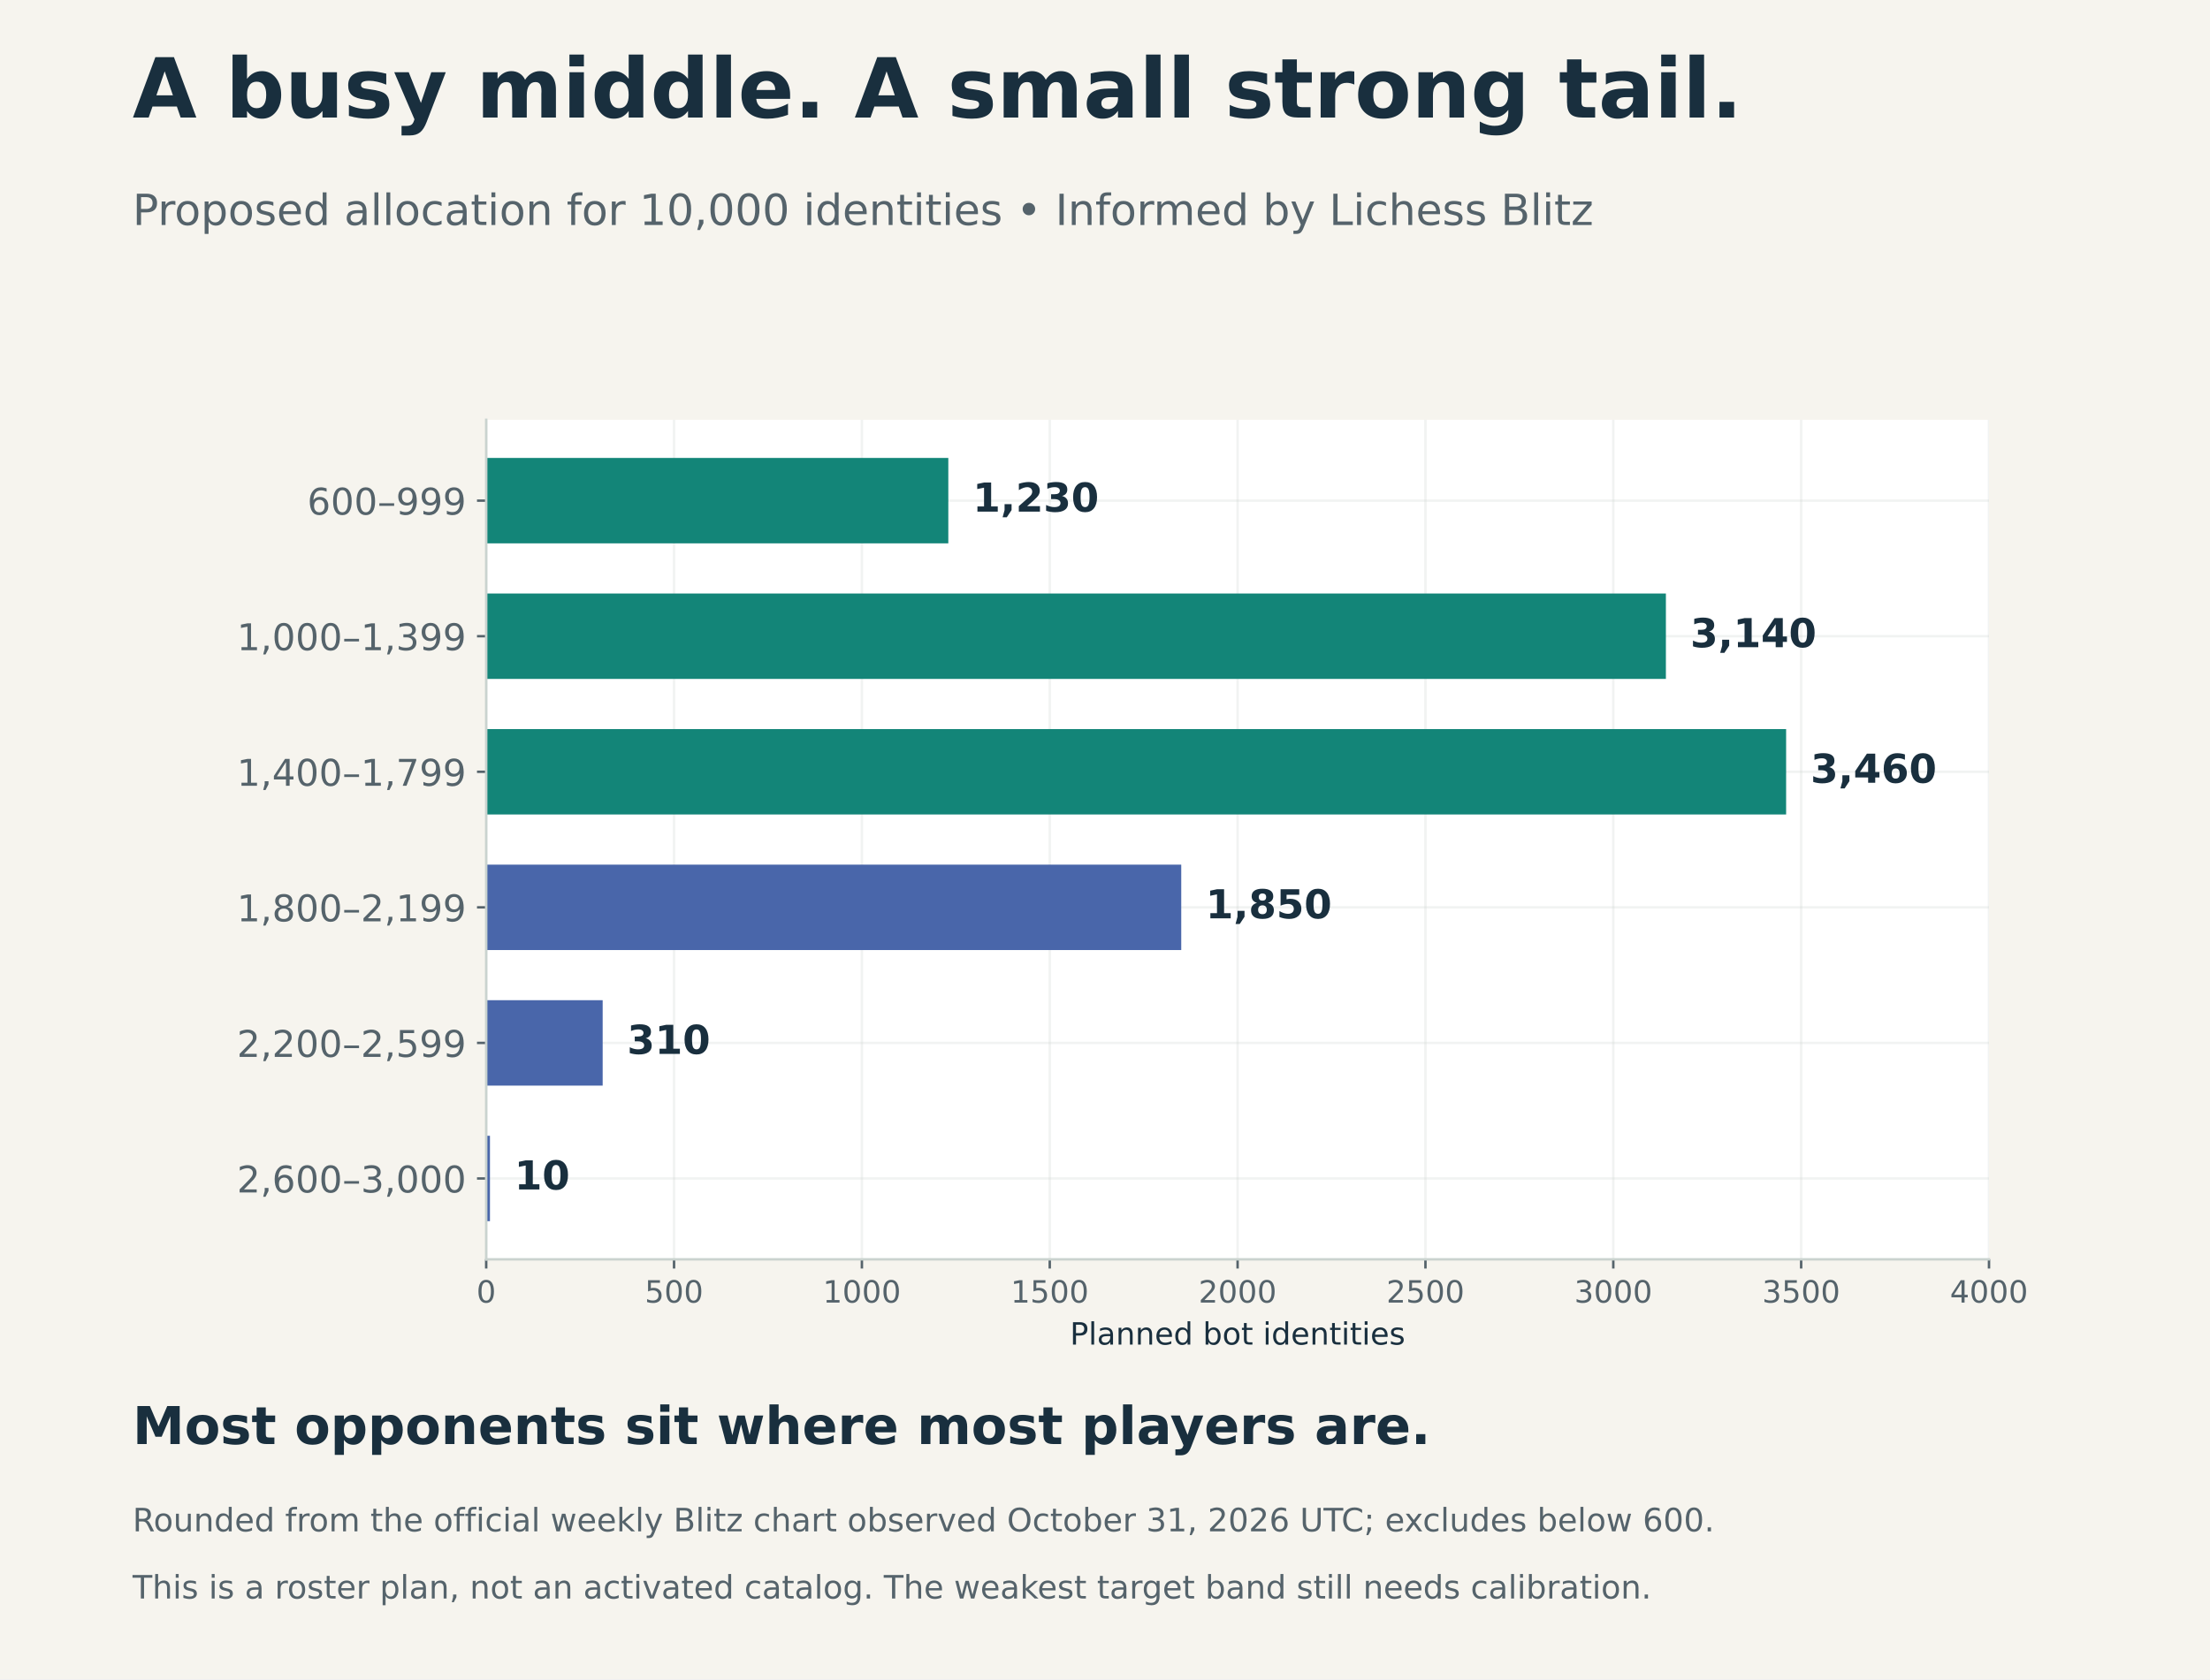
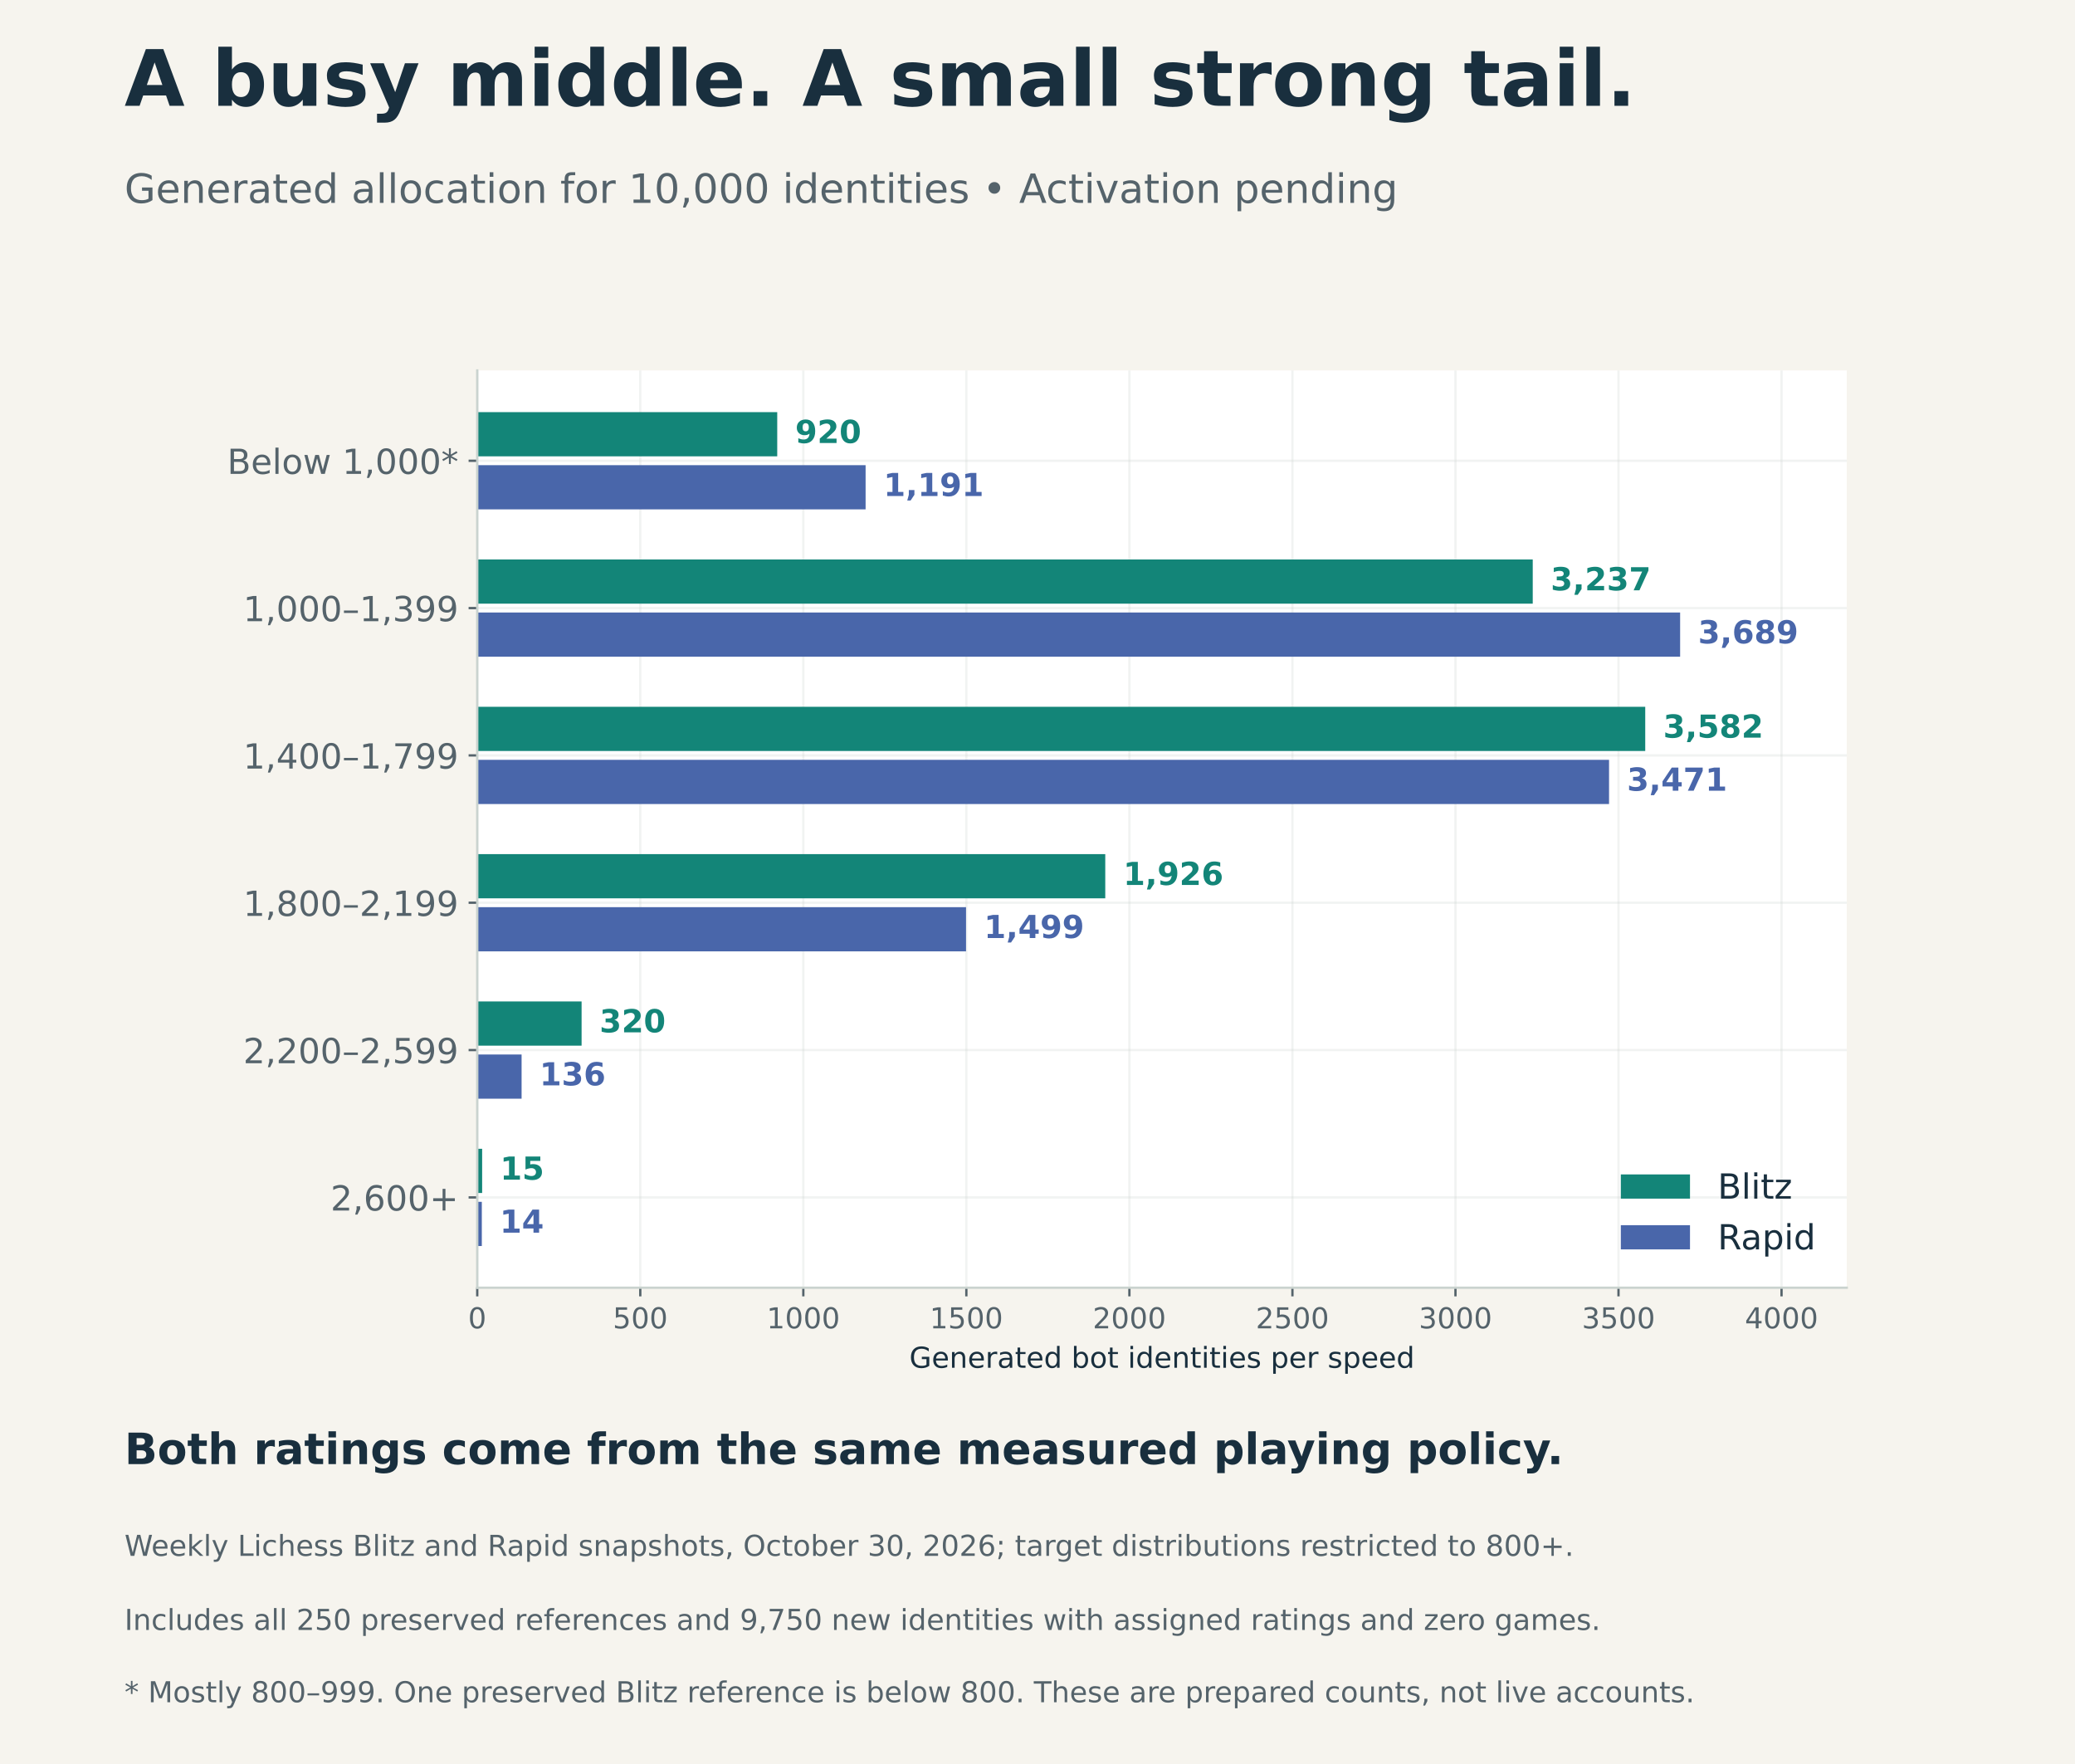
- <svg xmlns="http://www.w3.org/2000/svg" xmlns:xlink="http://www.w3.org/1999/xlink" width="720pt" height="547.2pt" viewBox="0 0 720 547.2" version="1.1">
+ <svg xmlns="http://www.w3.org/2000/svg" xmlns:xlink="http://www.w3.org/1999/xlink" width="720pt" height="612pt" viewBox="0 0 720 612" version="1.1">
  <defs>
    <style type="text/css">*{stroke-linejoin: round; stroke-linecap: butt}</style>
  </defs>
  <g id="figure_1">
    <g id="patch_1">
-       <path d="M 0 547.2 L 720 547.2 L 720 0 L 0 0 z " style="fill: #f6f4ee" />
+       <path d="M 0 612 L 720 612 L 720 0 L 0 0 z " style="fill: #f6f4ee" />
    </g>
    <g id="axes_1">
      <g id="text_1">
-         <text style="font-weight: 700; font-size: 27px; font-family: 'DejaVu Sans'; text-anchor: start; fill: #192f3e" x="43.2" y="38.304" transform="rotate(-0 43.2 38.304)">A busy middle. A small strong tail.</text>
+         <text style="font-weight: 700; font-size: 27px; font-family: 'DejaVu Sans'; text-anchor: start; fill: #192f3e" x="43.2" y="36.72" transform="rotate(-0 43.2 36.72)">A busy middle. A small strong tail.</text>
      </g>
      <g id="text_2">
-         <text style="font-size: 14px; font-family: 'DejaVu Sans'; text-anchor: start; fill: #55636b" x="43.2" y="73.325" transform="rotate(-0 43.2 73.3248)">Proposed allocation for 10,000 identities • Informed by Lichess Blitz</text>
+         <text style="font-size: 14px; font-family: 'DejaVu Sans'; text-anchor: start; fill: #55636b" x="43.2" y="70.38" transform="rotate(-0 43.2 70.38)">Generated allocation for 10,000 identities • Activation pending</text>
      </g>
      <g id="text_3">
-         <text style="font-weight: 700; font-size: 17px; font-family: 'DejaVu Sans'; text-anchor: start; fill: #192f3e" x="43.2" y="470.592" transform="rotate(-0 43.2 470.592)">Most opponents sit where most players are.</text>
+         <text style="font-weight: 700; font-size: 15px; font-family: 'DejaVu Sans'; text-anchor: start; fill: #192f3e" x="43.2" y="507.96" transform="rotate(-0 43.2 507.96)">Both ratings come from the same measured playing policy.</text>
      </g>
      <g id="text_4">
-         <text style="font-size: 10.5px; font-family: 'DejaVu Sans'; text-anchor: start; fill: #55636b" x="43.2" y="499.046" transform="rotate(-0 43.2 499.0464)">Rounded from the official weekly Blitz chart observed October 31, 2026 UTC; excludes below 600.</text>
+         <text style="font-size: 10px; font-family: 'DejaVu Sans'; text-anchor: start; fill: #55636b" x="43.2" y="539.784" transform="rotate(-0 43.2 539.784)">Weekly Lichess Blitz and Rapid snapshots, October 30, 2026; target distributions restricted to 800+.</text>
      </g>
      <g id="text_5">
-         <text style="font-size: 10.5px; font-family: 'DejaVu Sans'; text-anchor: start; fill: #55636b" x="43.2" y="520.934" transform="rotate(-0 43.2 520.9344)">This is a roster plan, not an activated catalog. The weakest target band still needs calibration.</text>
+         <text style="font-size: 10px; font-family: 'DejaVu Sans'; text-anchor: start; fill: #55636b" x="43.2" y="565.488" transform="rotate(-0 43.2 565.488)">Includes all 250 preserved references and 9,750 new identities with assigned ratings and zero games.</text>
+       </g>
+       <g id="text_6">
+         <text style="font-size: 10px; font-family: 'DejaVu Sans'; text-anchor: start; fill: #55636b" x="43.2" y="590.58" transform="rotate(-0 43.2 590.58)">* Mostly 800–999. One preserved Blitz reference is below 800. These are prepared counts, not live accounts.</text>
      </g>
    </g>
    <g id="axes_2">
      <g id="patch_2">
-         <path d="M 158.4 410.4 L 648 410.4 L 648 136.8 L 158.4 136.8 z " style="fill: #ffffff" />
+         <path d="M 165.6 446.76 L 640.8 446.76 L 640.8 128.52 L 165.6 128.52 z " style="fill: #ffffff" />
      </g>
      <g id="matplotlib.axis_1">
        <g id="xtick_1">
          <g id="line2d_1">
-             <path d="M 158.4 410.4 L 158.4 136.8 " clip-path="url(#p54db42e8e2)" style="fill: none; stroke: #cad3cf; stroke-opacity: 0.25; stroke-width: 0.8; stroke-linecap: square" />
+             <path d="M 165.6 446.76 L 165.6 128.52 " clip-path="url(#p8f892c61cd)" style="fill: none; stroke: #cad3cf; stroke-opacity: 0.25; stroke-width: 0.8; stroke-linecap: square" />
          </g>
          <g id="line2d_2">
            <defs>
              <path id="m06155562d4" d="M 0 0 L 0 3 " style="stroke: #55636b; stroke-width: 0.8" />
            </defs>
            <g>
-               <use xlink:href="#m06155562d4" x="158.4" y="410.4" style="fill: #55636b; stroke: #55636b; stroke-width: 0.8" />
-             </g>
-           </g>
-           <g id="text_6">
-             <text style="font-size: 10px; font-family: 'DejaVu Sans'; text-anchor: middle; fill: #55636b" x="158.4" y="424.498" transform="rotate(-0 158.4 424.4984)">0</text>
+               <use xlink:href="#m06155562d4" x="165.6" y="446.76" style="fill: #55636b; stroke: #55636b; stroke-width: 0.8" />
+             </g>
+           </g>
+           <g id="text_7">
+             <text style="font-size: 10px; font-family: 'DejaVu Sans'; text-anchor: middle; fill: #55636b" x="165.6" y="460.858" transform="rotate(-0 165.6 460.8584)">0</text>
          </g>
        </g>
        <g id="xtick_2">
          <g id="line2d_3">
-             <path d="M 219.6 410.4 L 219.6 136.8 " clip-path="url(#p54db42e8e2)" style="fill: none; stroke: #cad3cf; stroke-opacity: 0.25; stroke-width: 0.8; stroke-linecap: square" />
+             <path d="M 222.171 446.76 L 222.171 128.52 " clip-path="url(#p8f892c61cd)" style="fill: none; stroke: #cad3cf; stroke-opacity: 0.25; stroke-width: 0.8; stroke-linecap: square" />
          </g>
          <g id="line2d_4">
            <g>
-               <use xlink:href="#m06155562d4" x="219.6" y="410.4" style="fill: #55636b; stroke: #55636b; stroke-width: 0.8" />
-             </g>
-           </g>
-           <g id="text_7">
-             <text style="font-size: 10px; font-family: 'DejaVu Sans'; text-anchor: middle; fill: #55636b" x="219.6" y="424.498" transform="rotate(-0 219.6 424.4984)">500</text>
+               <use xlink:href="#m06155562d4" x="222.171" y="446.76" style="fill: #55636b; stroke: #55636b; stroke-width: 0.8" />
+             </g>
+           </g>
+           <g id="text_8">
+             <text style="font-size: 10px; font-family: 'DejaVu Sans'; text-anchor: middle; fill: #55636b" x="222.171" y="460.858" transform="rotate(-0 222.1714 460.8584)">500</text>
          </g>
        </g>
        <g id="xtick_3">
          <g id="line2d_5">
-             <path d="M 280.8 410.4 L 280.8 136.8 " clip-path="url(#p54db42e8e2)" style="fill: none; stroke: #cad3cf; stroke-opacity: 0.25; stroke-width: 0.8; stroke-linecap: square" />
+             <path d="M 278.743 446.76 L 278.743 128.52 " clip-path="url(#p8f892c61cd)" style="fill: none; stroke: #cad3cf; stroke-opacity: 0.25; stroke-width: 0.8; stroke-linecap: square" />
          </g>
          <g id="line2d_6">
            <g>
-               <use xlink:href="#m06155562d4" x="280.8" y="410.4" style="fill: #55636b; stroke: #55636b; stroke-width: 0.8" />
-             </g>
-           </g>
-           <g id="text_8">
-             <text style="font-size: 10px; font-family: 'DejaVu Sans'; text-anchor: middle; fill: #55636b" x="280.8" y="424.498" transform="rotate(-0 280.8 424.4984)">1000</text>
+               <use xlink:href="#m06155562d4" x="278.743" y="446.76" style="fill: #55636b; stroke: #55636b; stroke-width: 0.8" />
+             </g>
+           </g>
+           <g id="text_9">
+             <text style="font-size: 10px; font-family: 'DejaVu Sans'; text-anchor: middle; fill: #55636b" x="278.743" y="460.858" transform="rotate(-0 278.7429 460.8584)">1000</text>
          </g>
        </g>
        <g id="xtick_4">
          <g id="line2d_7">
-             <path d="M 342 410.4 L 342 136.8 " clip-path="url(#p54db42e8e2)" style="fill: none; stroke: #cad3cf; stroke-opacity: 0.25; stroke-width: 0.8; stroke-linecap: square" />
+             <path d="M 335.314 446.76 L 335.314 128.52 " clip-path="url(#p8f892c61cd)" style="fill: none; stroke: #cad3cf; stroke-opacity: 0.25; stroke-width: 0.8; stroke-linecap: square" />
          </g>
          <g id="line2d_8">
            <g>
-               <use xlink:href="#m06155562d4" x="342" y="410.4" style="fill: #55636b; stroke: #55636b; stroke-width: 0.8" />
-             </g>
-           </g>
-           <g id="text_9">
-             <text style="font-size: 10px; font-family: 'DejaVu Sans'; text-anchor: middle; fill: #55636b" x="342" y="424.498" transform="rotate(-0 342 424.4984)">1500</text>
+               <use xlink:href="#m06155562d4" x="335.314" y="446.76" style="fill: #55636b; stroke: #55636b; stroke-width: 0.8" />
+             </g>
+           </g>
+           <g id="text_10">
+             <text style="font-size: 10px; font-family: 'DejaVu Sans'; text-anchor: middle; fill: #55636b" x="335.314" y="460.858" transform="rotate(-0 335.3143 460.8584)">1500</text>
          </g>
        </g>
        <g id="xtick_5">
          <g id="line2d_9">
-             <path d="M 403.2 410.4 L 403.2 136.8 " clip-path="url(#p54db42e8e2)" style="fill: none; stroke: #cad3cf; stroke-opacity: 0.25; stroke-width: 0.8; stroke-linecap: square" />
+             <path d="M 391.886 446.76 L 391.886 128.52 " clip-path="url(#p8f892c61cd)" style="fill: none; stroke: #cad3cf; stroke-opacity: 0.25; stroke-width: 0.8; stroke-linecap: square" />
          </g>
          <g id="line2d_10">
            <g>
-               <use xlink:href="#m06155562d4" x="403.2" y="410.4" style="fill: #55636b; stroke: #55636b; stroke-width: 0.8" />
-             </g>
-           </g>
-           <g id="text_10">
-             <text style="font-size: 10px; font-family: 'DejaVu Sans'; text-anchor: middle; fill: #55636b" x="403.2" y="424.498" transform="rotate(-0 403.2 424.4984)">2000</text>
+               <use xlink:href="#m06155562d4" x="391.886" y="446.76" style="fill: #55636b; stroke: #55636b; stroke-width: 0.8" />
+             </g>
+           </g>
+           <g id="text_11">
+             <text style="font-size: 10px; font-family: 'DejaVu Sans'; text-anchor: middle; fill: #55636b" x="391.886" y="460.858" transform="rotate(-0 391.8857 460.8584)">2000</text>
          </g>
        </g>
        <g id="xtick_6">
          <g id="line2d_11">
-             <path d="M 464.4 410.4 L 464.4 136.8 " clip-path="url(#p54db42e8e2)" style="fill: none; stroke: #cad3cf; stroke-opacity: 0.25; stroke-width: 0.8; stroke-linecap: square" />
+             <path d="M 448.457 446.76 L 448.457 128.52 " clip-path="url(#p8f892c61cd)" style="fill: none; stroke: #cad3cf; stroke-opacity: 0.25; stroke-width: 0.8; stroke-linecap: square" />
          </g>
          <g id="line2d_12">
            <g>
-               <use xlink:href="#m06155562d4" x="464.4" y="410.4" style="fill: #55636b; stroke: #55636b; stroke-width: 0.8" />
-             </g>
-           </g>
-           <g id="text_11">
-             <text style="font-size: 10px; font-family: 'DejaVu Sans'; text-anchor: middle; fill: #55636b" x="464.4" y="424.498" transform="rotate(-0 464.4 424.4984)">2500</text>
+               <use xlink:href="#m06155562d4" x="448.457" y="446.76" style="fill: #55636b; stroke: #55636b; stroke-width: 0.8" />
+             </g>
+           </g>
+           <g id="text_12">
+             <text style="font-size: 10px; font-family: 'DejaVu Sans'; text-anchor: middle; fill: #55636b" x="448.457" y="460.858" transform="rotate(-0 448.4571 460.8584)">2500</text>
          </g>
        </g>
        <g id="xtick_7">
          <g id="line2d_13">
-             <path d="M 525.6 410.4 L 525.6 136.8 " clip-path="url(#p54db42e8e2)" style="fill: none; stroke: #cad3cf; stroke-opacity: 0.25; stroke-width: 0.8; stroke-linecap: square" />
+             <path d="M 505.029 446.76 L 505.029 128.52 " clip-path="url(#p8f892c61cd)" style="fill: none; stroke: #cad3cf; stroke-opacity: 0.25; stroke-width: 0.8; stroke-linecap: square" />
          </g>
          <g id="line2d_14">
            <g>
-               <use xlink:href="#m06155562d4" x="525.6" y="410.4" style="fill: #55636b; stroke: #55636b; stroke-width: 0.8" />
-             </g>
-           </g>
-           <g id="text_12">
-             <text style="font-size: 10px; font-family: 'DejaVu Sans'; text-anchor: middle; fill: #55636b" x="525.6" y="424.498" transform="rotate(-0 525.6 424.4984)">3000</text>
+               <use xlink:href="#m06155562d4" x="505.029" y="446.76" style="fill: #55636b; stroke: #55636b; stroke-width: 0.8" />
+             </g>
+           </g>
+           <g id="text_13">
+             <text style="font-size: 10px; font-family: 'DejaVu Sans'; text-anchor: middle; fill: #55636b" x="505.029" y="460.858" transform="rotate(-0 505.0286 460.8584)">3000</text>
          </g>
        </g>
        <g id="xtick_8">
          <g id="line2d_15">
-             <path d="M 586.8 410.4 L 586.8 136.8 " clip-path="url(#p54db42e8e2)" style="fill: none; stroke: #cad3cf; stroke-opacity: 0.25; stroke-width: 0.8; stroke-linecap: square" />
+             <path d="M 561.6 446.76 L 561.6 128.52 " clip-path="url(#p8f892c61cd)" style="fill: none; stroke: #cad3cf; stroke-opacity: 0.25; stroke-width: 0.8; stroke-linecap: square" />
          </g>
          <g id="line2d_16">
            <g>
-               <use xlink:href="#m06155562d4" x="586.8" y="410.4" style="fill: #55636b; stroke: #55636b; stroke-width: 0.8" />
-             </g>
-           </g>
-           <g id="text_13">
-             <text style="font-size: 10px; font-family: 'DejaVu Sans'; text-anchor: middle; fill: #55636b" x="586.8" y="424.498" transform="rotate(-0 586.8 424.4984)">3500</text>
+               <use xlink:href="#m06155562d4" x="561.6" y="446.76" style="fill: #55636b; stroke: #55636b; stroke-width: 0.8" />
+             </g>
+           </g>
+           <g id="text_14">
+             <text style="font-size: 10px; font-family: 'DejaVu Sans'; text-anchor: middle; fill: #55636b" x="561.6" y="460.858" transform="rotate(-0 561.6 460.8584)">3500</text>
          </g>
        </g>
        <g id="xtick_9">
          <g id="line2d_17">
-             <path d="M 648 410.4 L 648 136.8 " clip-path="url(#p54db42e8e2)" style="fill: none; stroke: #cad3cf; stroke-opacity: 0.25; stroke-width: 0.8; stroke-linecap: square" />
+             <path d="M 618.171 446.76 L 618.171 128.52 " clip-path="url(#p8f892c61cd)" style="fill: none; stroke: #cad3cf; stroke-opacity: 0.25; stroke-width: 0.8; stroke-linecap: square" />
          </g>
          <g id="line2d_18">
            <g>
-               <use xlink:href="#m06155562d4" x="648" y="410.4" style="fill: #55636b; stroke: #55636b; stroke-width: 0.8" />
-             </g>
-           </g>
-           <g id="text_14">
-             <text style="font-size: 10px; font-family: 'DejaVu Sans'; text-anchor: middle; fill: #55636b" x="648" y="424.498" transform="rotate(-0 648 424.4984)">4000</text>
-           </g>
-         </g>
-         <g id="text_15">
-           <text style="font-size: 10px; font-family: 'DejaVu Sans'; text-anchor: middle; fill: #192f3e" x="403.2" y="438.177" transform="rotate(-0 403.2 438.1766)">Planned bot identities</text>
+               <use xlink:href="#m06155562d4" x="618.171" y="446.76" style="fill: #55636b; stroke: #55636b; stroke-width: 0.8" />
+             </g>
+           </g>
+           <g id="text_15">
+             <text style="font-size: 10px; font-family: 'DejaVu Sans'; text-anchor: middle; fill: #55636b" x="618.171" y="460.858" transform="rotate(-0 618.1714 460.8584)">4000</text>
+           </g>
+         </g>
+         <g id="text_16">
+           <text style="font-size: 10px; font-family: 'DejaVu Sans'; text-anchor: middle; fill: #192f3e" x="403.2" y="474.537" transform="rotate(-0 403.2 474.5366)">Generated bot identities per speed</text>
        </g>
      </g>
      <g id="matplotlib.axis_2">
        <g id="ytick_1">
          <g id="line2d_19">
-             <path d="M 158.4 163.153 L 648 163.153 " clip-path="url(#p54db42e8e2)" style="fill: none; stroke: #cad3cf; stroke-opacity: 0.25; stroke-width: 0.8; stroke-linecap: square" />
+             <path d="M 165.6 159.853 L 640.8 159.853 " clip-path="url(#p8f892c61cd)" style="fill: none; stroke: #cad3cf; stroke-opacity: 0.25; stroke-width: 0.8; stroke-linecap: square" />
          </g>
          <g id="line2d_20">
            <defs>
              <path id="m7281da2b71" d="M 0 0 L -3 0 " style="stroke: #55636b; stroke-width: 0.8" />
            </defs>
            <g>
-               <use xlink:href="#m7281da2b71" x="158.4" y="163.153" style="fill: #55636b; stroke: #55636b; stroke-width: 0.8" />
-             </g>
-           </g>
-           <g id="text_16">
-             <text style="font-size: 12px; font-family: 'DejaVu Sans'; text-anchor: end; fill: #55636b" x="151.9" y="167.712" transform="rotate(-0 151.9 167.7118)">600–999</text>
+               <use xlink:href="#m7281da2b71" x="165.6" y="159.853" style="fill: #55636b; stroke: #55636b; stroke-width: 0.8" />
+             </g>
+           </g>
+           <g id="text_17">
+             <text style="font-size: 12px; font-family: 'DejaVu Sans'; text-anchor: end; fill: #55636b" x="159.1" y="164.412" transform="rotate(-0 159.1 164.4124)">Below 1,000*</text>
          </g>
        </g>
        <g id="ytick_2">
          <g id="line2d_21">
-             <path d="M 158.4 207.332 L 648 207.332 " clip-path="url(#p54db42e8e2)" style="fill: none; stroke: #cad3cf; stroke-opacity: 0.25; stroke-width: 0.8; stroke-linecap: square" />
+             <path d="M 165.6 210.968 L 640.8 210.968 " clip-path="url(#p8f892c61cd)" style="fill: none; stroke: #cad3cf; stroke-opacity: 0.25; stroke-width: 0.8; stroke-linecap: square" />
          </g>
          <g id="line2d_22">
            <g>
-               <use xlink:href="#m7281da2b71" x="158.4" y="207.332" style="fill: #55636b; stroke: #55636b; stroke-width: 0.8" />
-             </g>
-           </g>
-           <g id="text_17">
-             <text style="font-size: 12px; font-family: 'DejaVu Sans'; text-anchor: end; fill: #55636b" x="151.9" y="211.891" transform="rotate(-0 151.9 211.8907)">1,000–1,399</text>
+               <use xlink:href="#m7281da2b71" x="165.6" y="210.968" style="fill: #55636b; stroke: #55636b; stroke-width: 0.8" />
+             </g>
+           </g>
+           <g id="text_18">
+             <text style="font-size: 12px; font-family: 'DejaVu Sans'; text-anchor: end; fill: #55636b" x="159.1" y="215.527" transform="rotate(-0 159.1 215.527)">1,000–1,399</text>
          </g>
        </g>
        <g id="ytick_3">
          <g id="line2d_23">
-             <path d="M 158.4 251.511 L 648 251.511 " clip-path="url(#p54db42e8e2)" style="fill: none; stroke: #cad3cf; stroke-opacity: 0.25; stroke-width: 0.8; stroke-linecap: square" />
+             <path d="M 165.6 262.083 L 640.8 262.083 " clip-path="url(#p8f892c61cd)" style="fill: none; stroke: #cad3cf; stroke-opacity: 0.25; stroke-width: 0.8; stroke-linecap: square" />
          </g>
          <g id="line2d_24">
            <g>
-               <use xlink:href="#m7281da2b71" x="158.4" y="251.511" style="fill: #55636b; stroke: #55636b; stroke-width: 0.8" />
-             </g>
-           </g>
-           <g id="text_18">
-             <text style="font-size: 12px; font-family: 'DejaVu Sans'; text-anchor: end; fill: #55636b" x="151.9" y="256.07" transform="rotate(-0 151.9 256.0696)">1,400–1,799</text>
+               <use xlink:href="#m7281da2b71" x="165.6" y="262.083" style="fill: #55636b; stroke: #55636b; stroke-width: 0.8" />
+             </g>
+           </g>
+           <g id="text_19">
+             <text style="font-size: 12px; font-family: 'DejaVu Sans'; text-anchor: end; fill: #55636b" x="159.1" y="266.642" transform="rotate(-0 159.1 266.6417)">1,400–1,799</text>
          </g>
        </g>
        <g id="ytick_4">
          <g id="line2d_25">
-             <path d="M 158.4 295.689 L 648 295.689 " clip-path="url(#p54db42e8e2)" style="fill: none; stroke: #cad3cf; stroke-opacity: 0.25; stroke-width: 0.8; stroke-linecap: square" />
+             <path d="M 165.6 313.197 L 640.8 313.197 " clip-path="url(#p8f892c61cd)" style="fill: none; stroke: #cad3cf; stroke-opacity: 0.25; stroke-width: 0.8; stroke-linecap: square" />
          </g>
          <g id="line2d_26">
            <g>
-               <use xlink:href="#m7281da2b71" x="158.4" y="295.689" style="fill: #55636b; stroke: #55636b; stroke-width: 0.8" />
-             </g>
-           </g>
-           <g id="text_19">
-             <text style="font-size: 12px; font-family: 'DejaVu Sans'; text-anchor: end; fill: #55636b" x="151.9" y="300.249" transform="rotate(-0 151.9 300.2485)">1,800–2,199</text>
+               <use xlink:href="#m7281da2b71" x="165.6" y="313.197" style="fill: #55636b; stroke: #55636b; stroke-width: 0.8" />
+             </g>
+           </g>
+           <g id="text_20">
+             <text style="font-size: 12px; font-family: 'DejaVu Sans'; text-anchor: end; fill: #55636b" x="159.1" y="317.756" transform="rotate(-0 159.1 317.7564)">1,800–2,199</text>
          </g>
        </g>
        <g id="ytick_5">
          <g id="line2d_27">
-             <path d="M 158.4 339.868 L 648 339.868 " clip-path="url(#p54db42e8e2)" style="fill: none; stroke: #cad3cf; stroke-opacity: 0.25; stroke-width: 0.8; stroke-linecap: square" />
+             <path d="M 165.6 364.312 L 640.8 364.312 " clip-path="url(#p8f892c61cd)" style="fill: none; stroke: #cad3cf; stroke-opacity: 0.25; stroke-width: 0.8; stroke-linecap: square" />
          </g>
          <g id="line2d_28">
            <g>
-               <use xlink:href="#m7281da2b71" x="158.4" y="339.868" style="fill: #55636b; stroke: #55636b; stroke-width: 0.8" />
-             </g>
-           </g>
-           <g id="text_20">
-             <text style="font-size: 12px; font-family: 'DejaVu Sans'; text-anchor: end; fill: #55636b" x="151.9" y="344.427" transform="rotate(-0 151.9 344.4274)">2,200–2,599</text>
+               <use xlink:href="#m7281da2b71" x="165.6" y="364.312" style="fill: #55636b; stroke: #55636b; stroke-width: 0.8" />
+             </g>
+           </g>
+           <g id="text_21">
+             <text style="font-size: 12px; font-family: 'DejaVu Sans'; text-anchor: end; fill: #55636b" x="159.1" y="368.871" transform="rotate(-0 159.1 368.8711)">2,200–2,599</text>
          </g>
        </g>
        <g id="ytick_6">
          <g id="line2d_29">
-             <path d="M 158.4 384.047 L 648 384.047 " clip-path="url(#p54db42e8e2)" style="fill: none; stroke: #cad3cf; stroke-opacity: 0.25; stroke-width: 0.8; stroke-linecap: square" />
+             <path d="M 165.6 415.427 L 640.8 415.427 " clip-path="url(#p8f892c61cd)" style="fill: none; stroke: #cad3cf; stroke-opacity: 0.25; stroke-width: 0.8; stroke-linecap: square" />
          </g>
          <g id="line2d_30">
            <g>
-               <use xlink:href="#m7281da2b71" x="158.4" y="384.047" style="fill: #55636b; stroke: #55636b; stroke-width: 0.8" />
-             </g>
-           </g>
-           <g id="text_21">
-             <text style="font-size: 12px; font-family: 'DejaVu Sans'; text-anchor: end; fill: #55636b" x="151.9" y="388.606" transform="rotate(-0 151.9 388.6063)">2,600–3,000</text>
+               <use xlink:href="#m7281da2b71" x="165.6" y="415.427" style="fill: #55636b; stroke: #55636b; stroke-width: 0.8" />
+             </g>
+           </g>
+           <g id="text_22">
+             <text style="font-size: 12px; font-family: 'DejaVu Sans'; text-anchor: end; fill: #55636b" x="159.1" y="419.986" transform="rotate(-0 159.1 419.9858)">2,600+</text>
          </g>
        </g>
      </g>
      <g id="patch_3">
-         <path d="M 158.4 149.236 L 308.952 149.236 L 308.952 177.069 L 158.4 177.069 z " clip-path="url(#p54db42e8e2)" style="fill: #138578" />
+         <path d="M 165.6 142.985 L 269.691 142.985 L 269.691 158.32 L 165.6 158.32 z " clip-path="url(#p8f892c61cd)" style="fill: #138578" />
      </g>
      <g id="patch_4">
-         <path d="M 158.4 193.415 L 542.736 193.415 L 542.736 221.248 L 158.4 221.248 z " clip-path="url(#p54db42e8e2)" style="fill: #138578" />
+         <path d="M 165.6 194.1 L 531.843 194.1 L 531.843 209.435 L 165.6 209.435 z " clip-path="url(#p8f892c61cd)" style="fill: #138578" />
      </g>
      <g id="patch_5">
-         <path d="M 158.4 237.594 L 581.904 237.594 L 581.904 265.427 L 158.4 265.427 z " clip-path="url(#p54db42e8e2)" style="fill: #138578" />
+         <path d="M 165.6 245.215 L 570.878 245.215 L 570.878 260.549 L 165.6 260.549 z " clip-path="url(#p8f892c61cd)" style="fill: #138578" />
      </g>
      <g id="patch_6">
-         <path d="M 158.4 281.773 L 384.84 281.773 L 384.84 309.606 L 158.4 309.606 z " clip-path="url(#p54db42e8e2)" style="fill: #4966aa" />
+         <path d="M 165.6 296.329 L 383.513 296.329 L 383.513 311.664 L 165.6 311.664 z " clip-path="url(#p8f892c61cd)" style="fill: #138578" />
      </g>
      <g id="patch_7">
-         <path d="M 158.4 325.952 L 196.344 325.952 L 196.344 353.785 L 158.4 353.785 z " clip-path="url(#p54db42e8e2)" style="fill: #4966aa" />
+         <path d="M 165.6 347.444 L 201.806 347.444 L 201.806 362.779 L 165.6 362.779 z " clip-path="url(#p8f892c61cd)" style="fill: #138578" />
      </g>
      <g id="patch_8">
-         <path d="M 158.4 370.131 L 159.624 370.131 L 159.624 397.964 L 158.4 397.964 z " clip-path="url(#p54db42e8e2)" style="fill: #4966aa" />
+         <path d="M 165.6 398.559 L 167.297 398.559 L 167.297 413.893 L 165.6 413.893 z " clip-path="url(#p8f892c61cd)" style="fill: #138578" />
      </g>
      <g id="patch_9">
-         <path d="M 158.4 410.4 L 158.4 136.8 " style="fill: none; stroke: #cad3cf; stroke-width: 0.8; stroke-linejoin: miter; stroke-linecap: square" />
+         <path d="M 165.6 161.387 L 300.353 161.387 L 300.353 176.721 L 165.6 176.721 z " clip-path="url(#p8f892c61cd)" style="fill: #4966aa" />
      </g>
      <g id="patch_10">
-         <path d="M 158.4 410.4 L 648 410.4 " style="fill: none; stroke: #cad3cf; stroke-width: 0.8; stroke-linejoin: miter; stroke-linecap: square" />
-       </g>
-       <g id="text_22">
-         <text style="font-weight: 700; font-size: 13px; font-family: 'DejaVu Sans'; text-anchor: start; fill: #192f3e" x="316.908" y="166.74" transform="rotate(-0 316.908 166.7399)">1,230</text>
+         <path d="M 165.6 212.501 L 582.984 212.501 L 582.984 227.836 L 165.6 227.836 z " clip-path="url(#p8f892c61cd)" style="fill: #4966aa" />
+       </g>
+       <g id="patch_11">
+         <path d="M 165.6 263.616 L 558.319 263.616 L 558.319 278.951 L 165.6 278.951 z " clip-path="url(#p8f892c61cd)" style="fill: #4966aa" />
+       </g>
+       <g id="patch_12">
+         <path d="M 165.6 314.731 L 335.201 314.731 L 335.201 330.065 L 165.6 330.065 z " clip-path="url(#p8f892c61cd)" style="fill: #4966aa" />
+       </g>
+       <g id="patch_13">
+         <path d="M 165.6 365.845 L 180.987 365.845 L 180.987 381.18 L 165.6 381.18 z " clip-path="url(#p8f892c61cd)" style="fill: #4966aa" />
+       </g>
+       <g id="patch_14">
+         <path d="M 165.6 416.96 L 167.184 416.96 L 167.184 432.295 L 165.6 432.295 z " clip-path="url(#p8f892c61cd)" style="fill: #4966aa" />
+       </g>
+       <g id="patch_15">
+         <path d="M 165.6 446.76 L 165.6 128.52 " style="fill: none; stroke: #cad3cf; stroke-width: 0.8; stroke-linejoin: miter; stroke-linecap: square" />
+       </g>
+       <g id="patch_16">
+         <path d="M 165.6 446.76 L 640.8 446.76 " style="fill: none; stroke: #cad3cf; stroke-width: 0.8; stroke-linejoin: miter; stroke-linecap: square" />
      </g>
      <g id="text_23">
-         <text style="font-weight: 700; font-size: 13px; font-family: 'DejaVu Sans'; text-anchor: start; fill: #192f3e" x="550.692" y="210.919" transform="rotate(-0 550.692 210.9188)">3,140</text>
+         <text style="font-weight: 700; font-size: 11px; font-family: 'DejaVu Sans'; text-anchor: start; fill: #138578" x="275.914" y="153.688" transform="rotate(-0 275.9143 153.688)">920</text>
      </g>
      <g id="text_24">
-         <text style="font-weight: 700; font-size: 13px; font-family: 'DejaVu Sans'; text-anchor: start; fill: #192f3e" x="589.86" y="255.098" transform="rotate(-0 589.86 255.0977)">3,460</text>
+         <text style="font-weight: 700; font-size: 11px; font-family: 'DejaVu Sans'; text-anchor: start; fill: #138578" x="538.066" y="204.803" transform="rotate(-0 538.0663 204.8026)">3,237</text>
      </g>
      <g id="text_25">
-         <text style="font-weight: 700; font-size: 13px; font-family: 'DejaVu Sans'; text-anchor: start; fill: #192f3e" x="392.796" y="299.277" transform="rotate(-0 392.796 299.2766)">1,850</text>
+         <text style="font-weight: 700; font-size: 11px; font-family: 'DejaVu Sans'; text-anchor: start; fill: #138578" x="577.101" y="255.917" transform="rotate(-0 577.1006 255.9173)">3,582</text>
      </g>
      <g id="text_26">
-         <text style="font-weight: 700; font-size: 13px; font-family: 'DejaVu Sans'; text-anchor: start; fill: #192f3e" x="204.3" y="343.456" transform="rotate(-0 204.3 343.4556)">310</text>
+         <text style="font-weight: 700; font-size: 11px; font-family: 'DejaVu Sans'; text-anchor: start; fill: #138578" x="389.736" y="307.032" transform="rotate(-0 389.736 307.032)">1,926</text>
      </g>
      <g id="text_27">
-         <text style="font-weight: 700; font-size: 13px; font-family: 'DejaVu Sans'; text-anchor: start; fill: #192f3e" x="167.58" y="387.634" transform="rotate(-0 167.58 387.6345)">10</text>
+         <text style="font-weight: 700; font-size: 11px; font-family: 'DejaVu Sans'; text-anchor: start; fill: #138578" x="208.029" y="358.147" transform="rotate(-0 208.0286 358.1467)">320</text>
+       </g>
+       <g id="text_28">
+         <text style="font-weight: 700; font-size: 11px; font-family: 'DejaVu Sans'; text-anchor: start; fill: #138578" x="173.52" y="409.261" transform="rotate(-0 173.52 409.2614)">15</text>
+       </g>
+       <g id="text_29">
+         <text style="font-weight: 700; font-size: 11px; font-family: 'DejaVu Sans'; text-anchor: start; fill: #4966aa" x="306.576" y="172.089" transform="rotate(-0 306.576 172.0893)">1,191</text>
+       </g>
+       <g id="text_30">
+         <text style="font-weight: 700; font-size: 11px; font-family: 'DejaVu Sans'; text-anchor: start; fill: #4966aa" x="589.207" y="223.204" transform="rotate(-0 589.2069 223.2039)">3,689</text>
+       </g>
+       <g id="text_31">
+         <text style="font-weight: 700; font-size: 11px; font-family: 'DejaVu Sans'; text-anchor: start; fill: #4966aa" x="564.542" y="274.319" transform="rotate(-0 564.5417 274.3186)">3,471</text>
+       </g>
+       <g id="text_32">
+         <text style="font-weight: 700; font-size: 11px; font-family: 'DejaVu Sans'; text-anchor: start; fill: #4966aa" x="341.424" y="325.433" transform="rotate(-0 341.424 325.4333)">1,499</text>
+       </g>
+       <g id="text_33">
+         <text style="font-weight: 700; font-size: 11px; font-family: 'DejaVu Sans'; text-anchor: start; fill: #4966aa" x="187.21" y="376.548" transform="rotate(-0 187.2103 376.548)">136</text>
+       </g>
+       <g id="text_34">
+         <text style="font-weight: 700; font-size: 11px; font-family: 'DejaVu Sans'; text-anchor: start; fill: #4966aa" x="173.407" y="427.663" transform="rotate(-0 173.4069 427.6627)">14</text>
+       </g>
+       <g id="legend_1">
+         <g id="patch_17">
+           <path d="M 562.408 415.851 L 586.408 415.851 L 586.408 407.451 L 562.408 407.451 z " style="fill: #138578" />
+         </g>
+         <g id="text_35">
+           <text style="font-size: 12px; font-family: 'DejaVu Sans'; text-anchor: start; fill: #192f3e" x="596.008" y="415.851" transform="rotate(-0 596.0081 415.8506)">Blitz</text>
+         </g>
+         <g id="patch_18">
+           <path d="M 562.408 433.464 L 586.408 433.464 L 586.408 425.064 L 562.408 425.064 z " style="fill: #4966aa" />
+         </g>
+         <g id="text_36">
+           <text style="font-size: 12px; font-family: 'DejaVu Sans'; text-anchor: start; fill: #192f3e" x="596.008" y="433.464" transform="rotate(-0 596.0081 433.4644)">Rapid</text>
+         </g>
      </g>
    </g>
  </g>
  <defs>
-     <clipPath id="p54db42e8e2">
-       <rect x="158.4" y="136.8" width="489.6" height="273.6" />
+     <clipPath id="p8f892c61cd">
+       <rect x="165.6" y="128.52" width="475.2" height="318.24" />
    </clipPath>
  </defs>
</svg>
